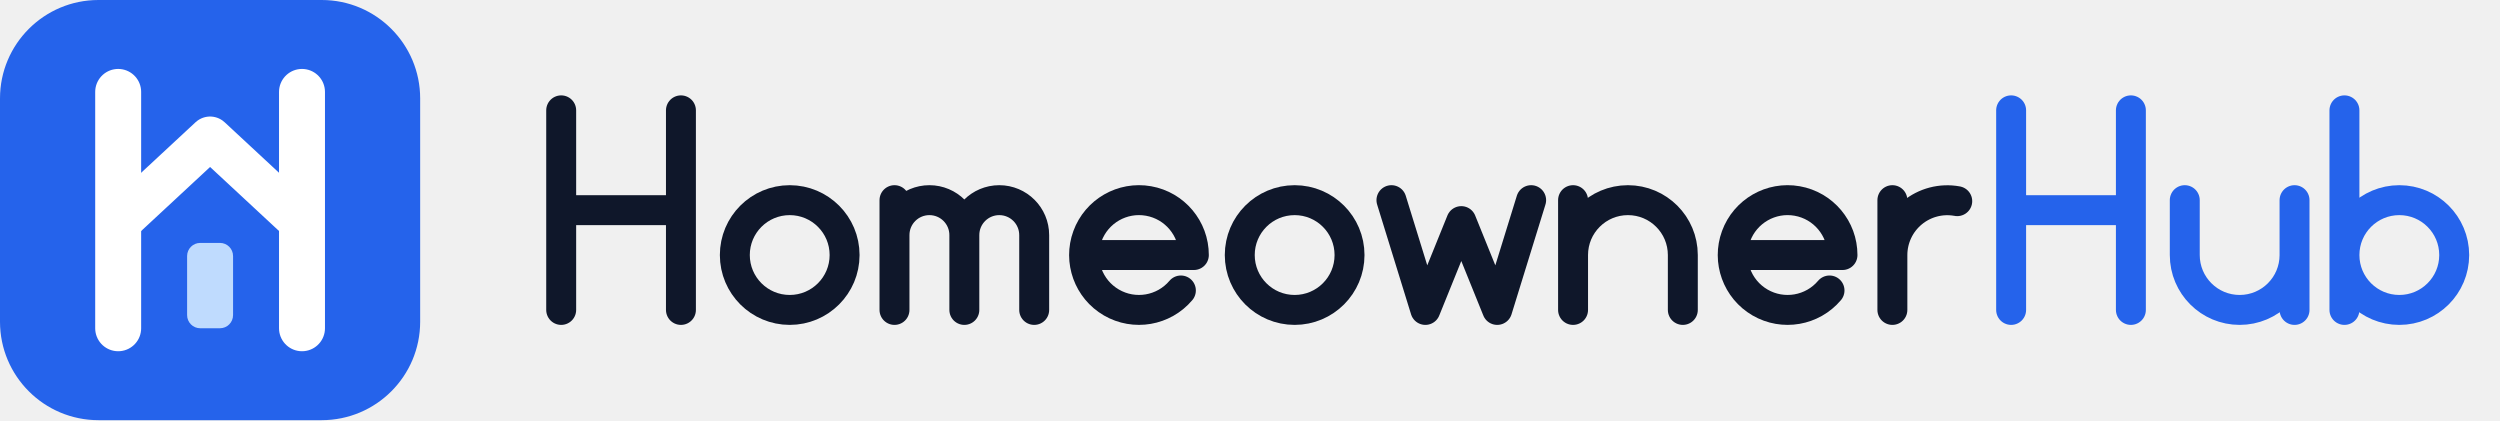
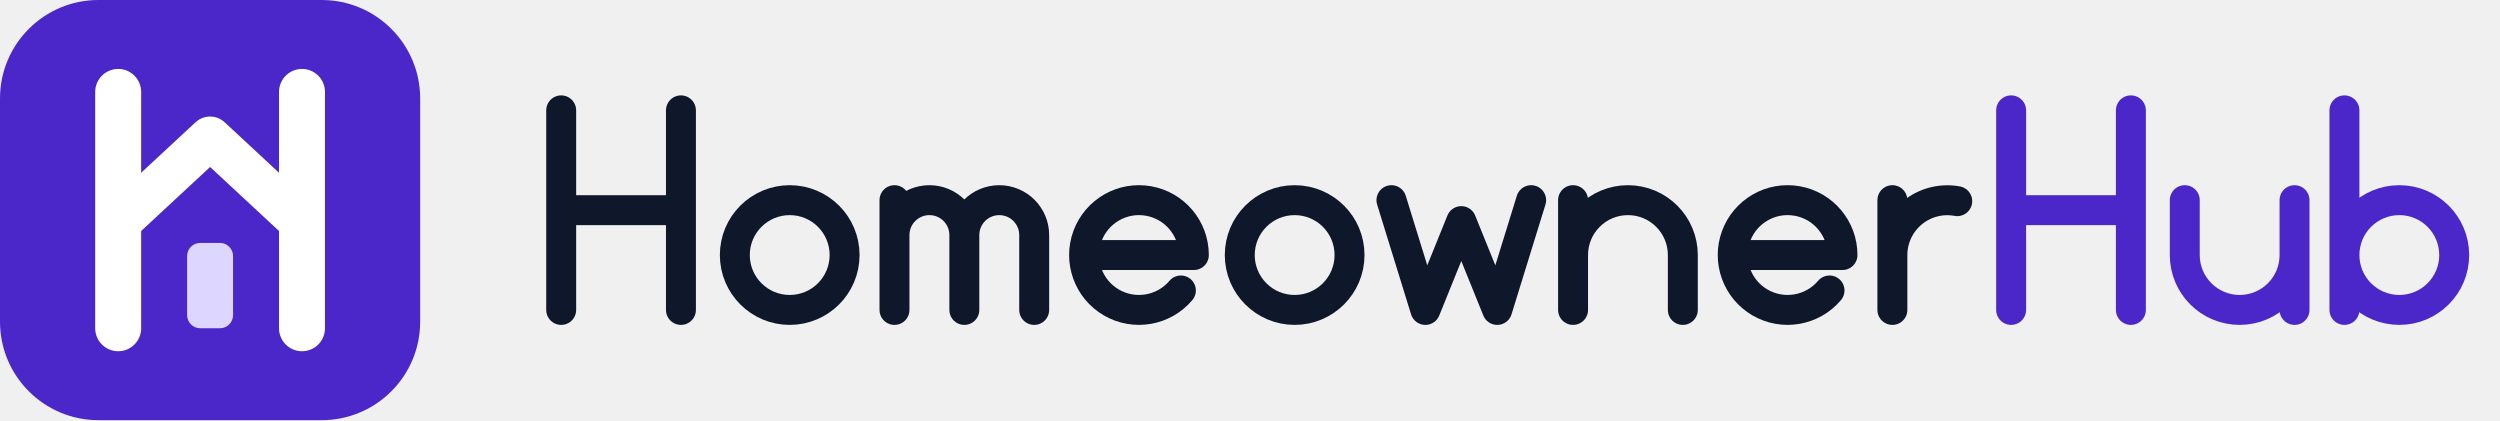
<svg xmlns="http://www.w3.org/2000/svg" viewBox="0 0 238 40" width="238" height="40" role="img" aria-label="HomeownerHub">
  <g transform="scale(1.25)">
-     <rect width="32" height="32" rx="7.5" fill="#2563EB" />
+     <rect width="32" height="32" rx="7.5" fill="#4B27C9" />
    <g fill="none" stroke="#FFFFFF" stroke-linecap="round" stroke-linejoin="round">
      <path d="M9 7v18M23 7v18" stroke-width="3.5" />
      <path d="M9 17 16 10.5l7 6.5" stroke-width="3.25" />
    </g>
-     <rect x="14.25" y="18.5" width="3.5" height="6.5" rx="1" fill="#BFDBFE" />
+     <rect x="14.25" y="18.5" width="3.5" height="6.5" rx="1" fill="#DDD6FE" />
  </g>
  <g transform="translate(52 6.23) scale(0.95)">
    <g fill="none" stroke-width="3" stroke-linecap="round" stroke-linejoin="round">
      <g stroke="#0F172A">
        <path transform="translate(1.5 0)" d="M0 4.5V24.5M12 4.5V24.5M0 14.5h12" />
        <path transform="translate(18.9 0)" d="M5.5 13.5a5.5 5.5 0 1 0 0.001 0z" />
        <path transform="translate(34.9 0)" d="M0 24.5V13.5M0 17a3.5 3.5 0 0 1 7 0v7.5M7 17a3.5 3.5 0 0 1 7 0v7.5" />
        <path transform="translate(53.9 0)" d="M0 19h11a5.5 5.5 0 1 0-1.3 3.55" />
        <path transform="translate(69.5 0)" d="M5.5 13.5a5.5 5.5 0 1 0 0.001 0z" />
        <path transform="translate(84.7 0)" d="M0 13.5L3.4 24.5L7 15.6L10.6 24.5L14 13.5" />
        <path transform="translate(102.9 0)" d="M0 24.5V13.5M0 19a5.5 5.5 0 0 1 11 0v5.5" />
        <path transform="translate(118.9 0)" d="M0 19h11a5.5 5.5 0 1 0-1.3 3.55" />
        <path transform="translate(134.9 0)" d="M0 24.5V13.5M0 19a5.5 5.5 0 0 1 6.5-5.4" />
      </g>
-       <g stroke="#2563EB">
+       <g stroke="#4B27C9">
        <path transform="translate(146.8 0)" d="M0 4.5V24.5M12 4.5V24.5M0 14.5h12" />
        <path transform="translate(164.2 0)" d="M0 13.5v5.5a5.5 5.5 0 0 0 11 0M11 13.5V24.5" />
        <path transform="translate(180.2 0)" d="M0 4.5V24.5M5.5 13.5a5.5 5.5 0 1 0 0.001 0z" />
      </g>
    </g>
  </g>
</svg>
